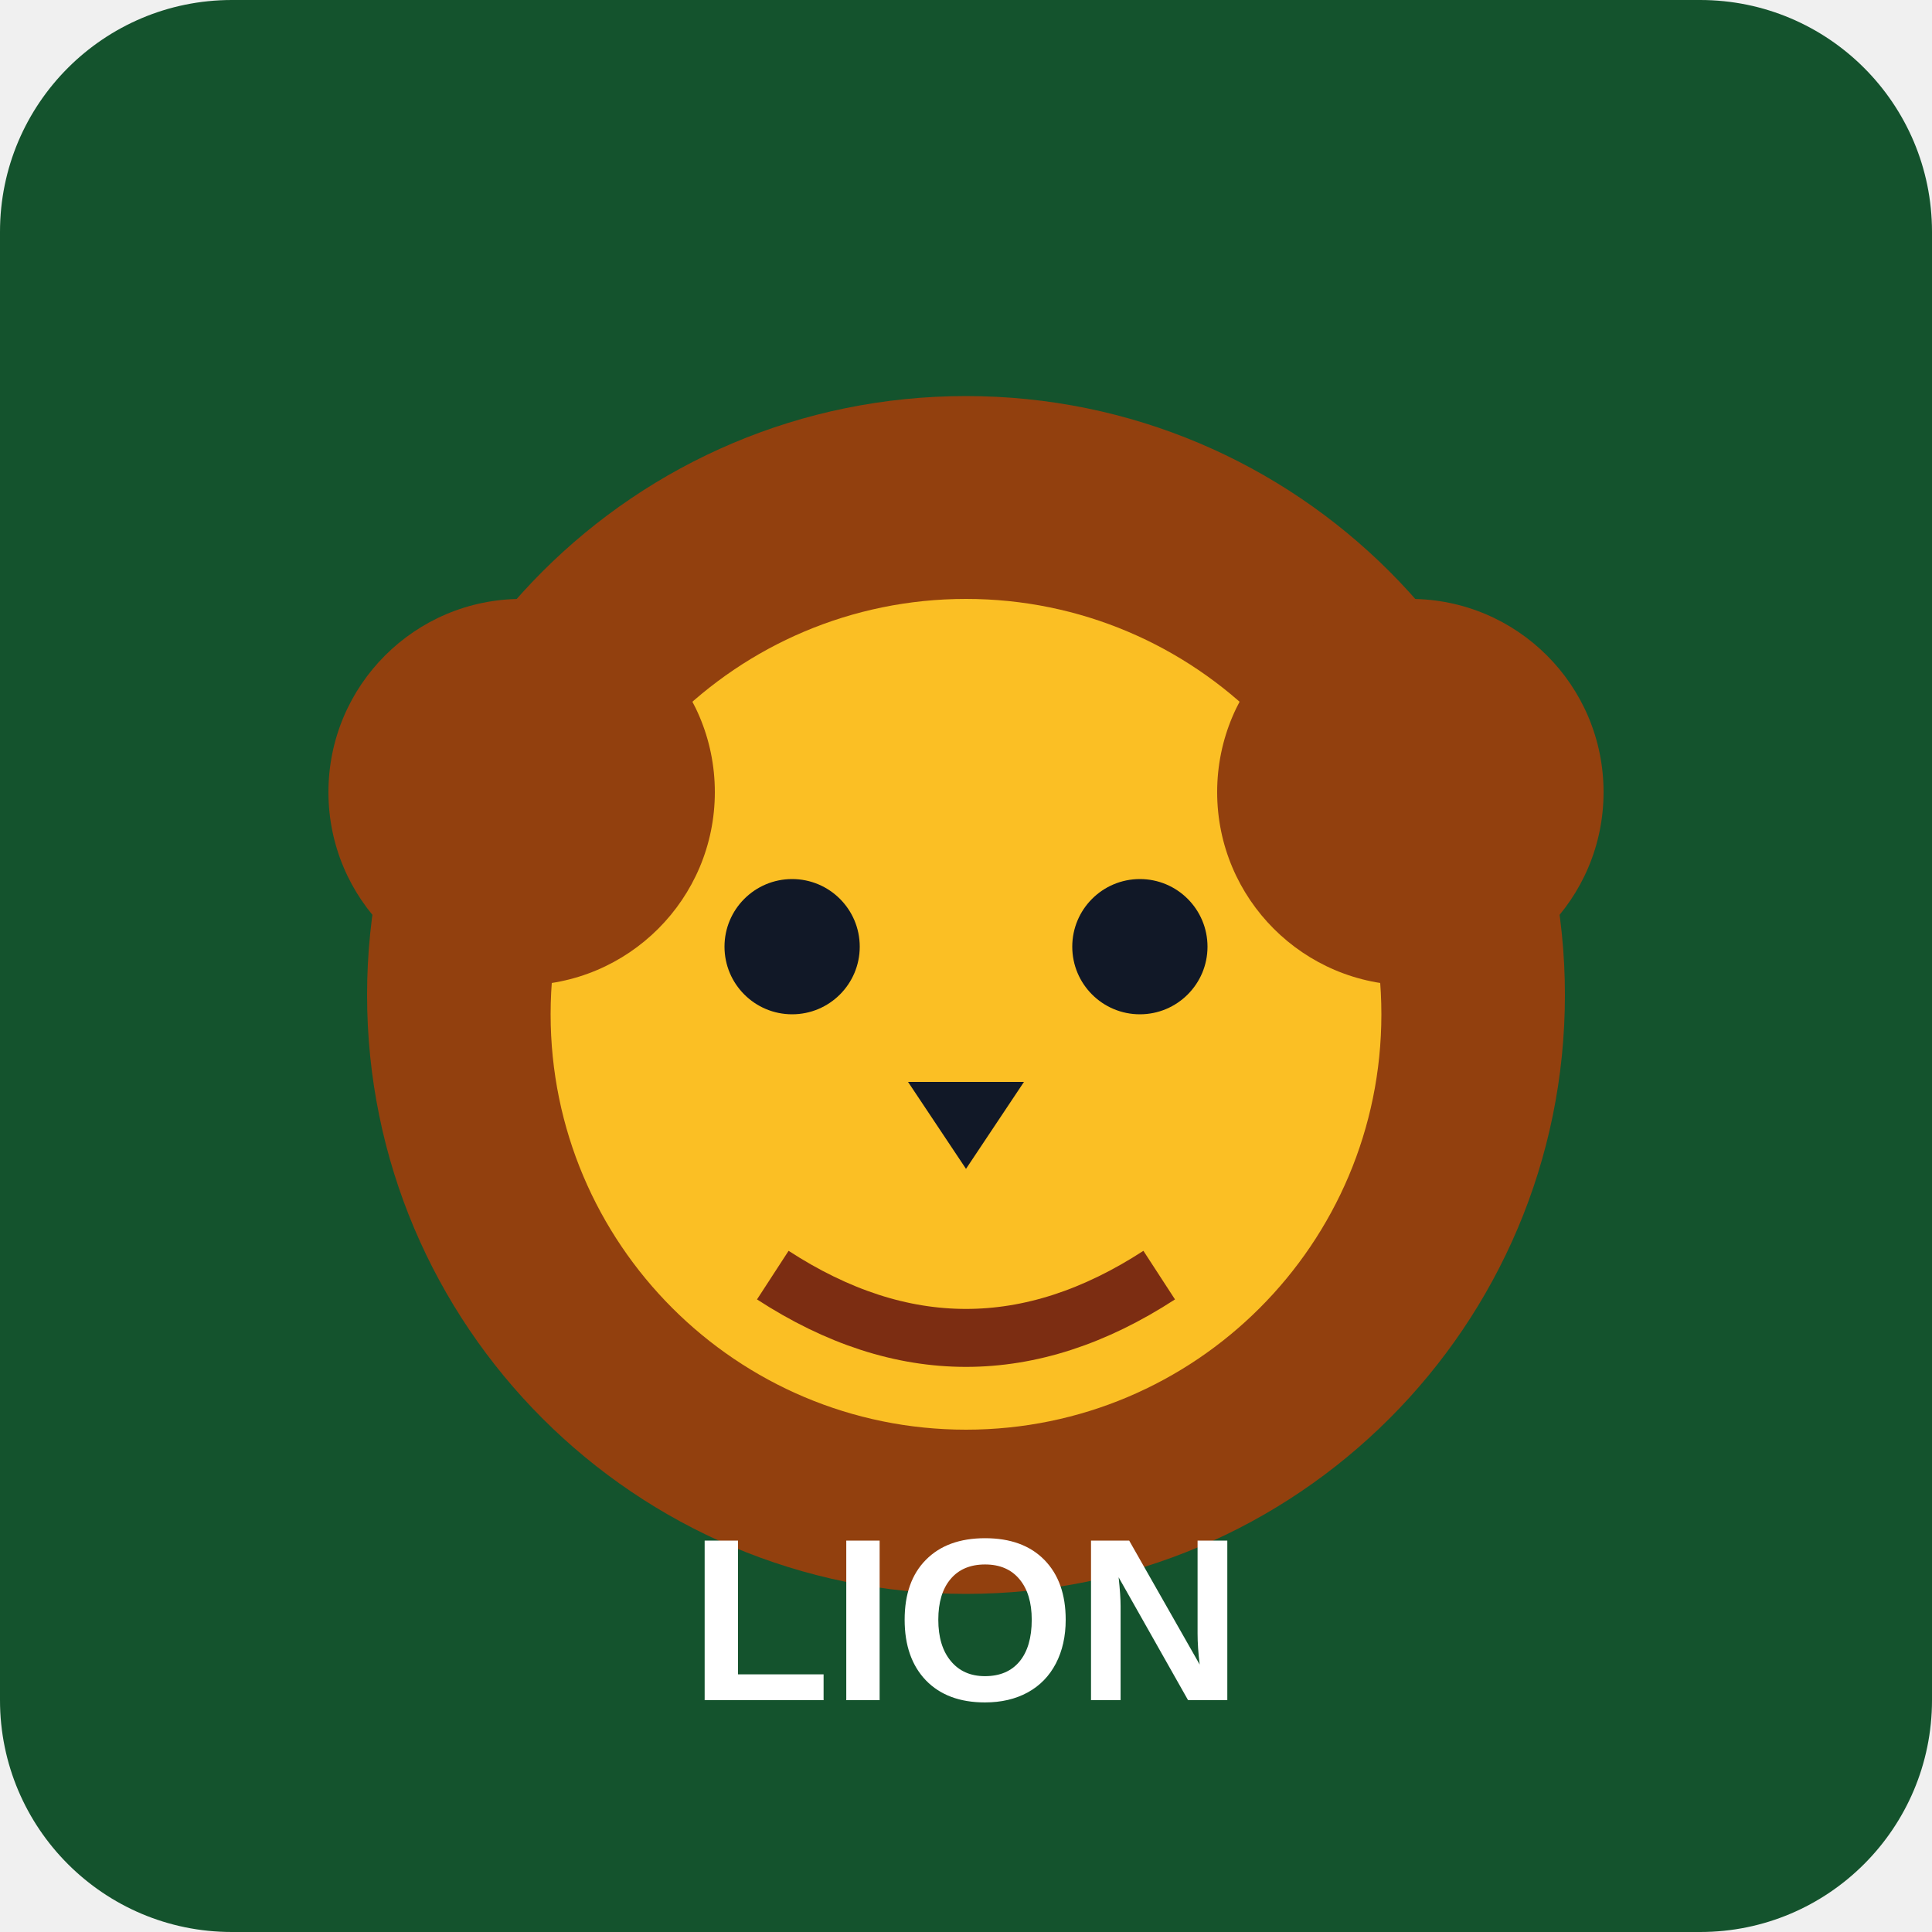
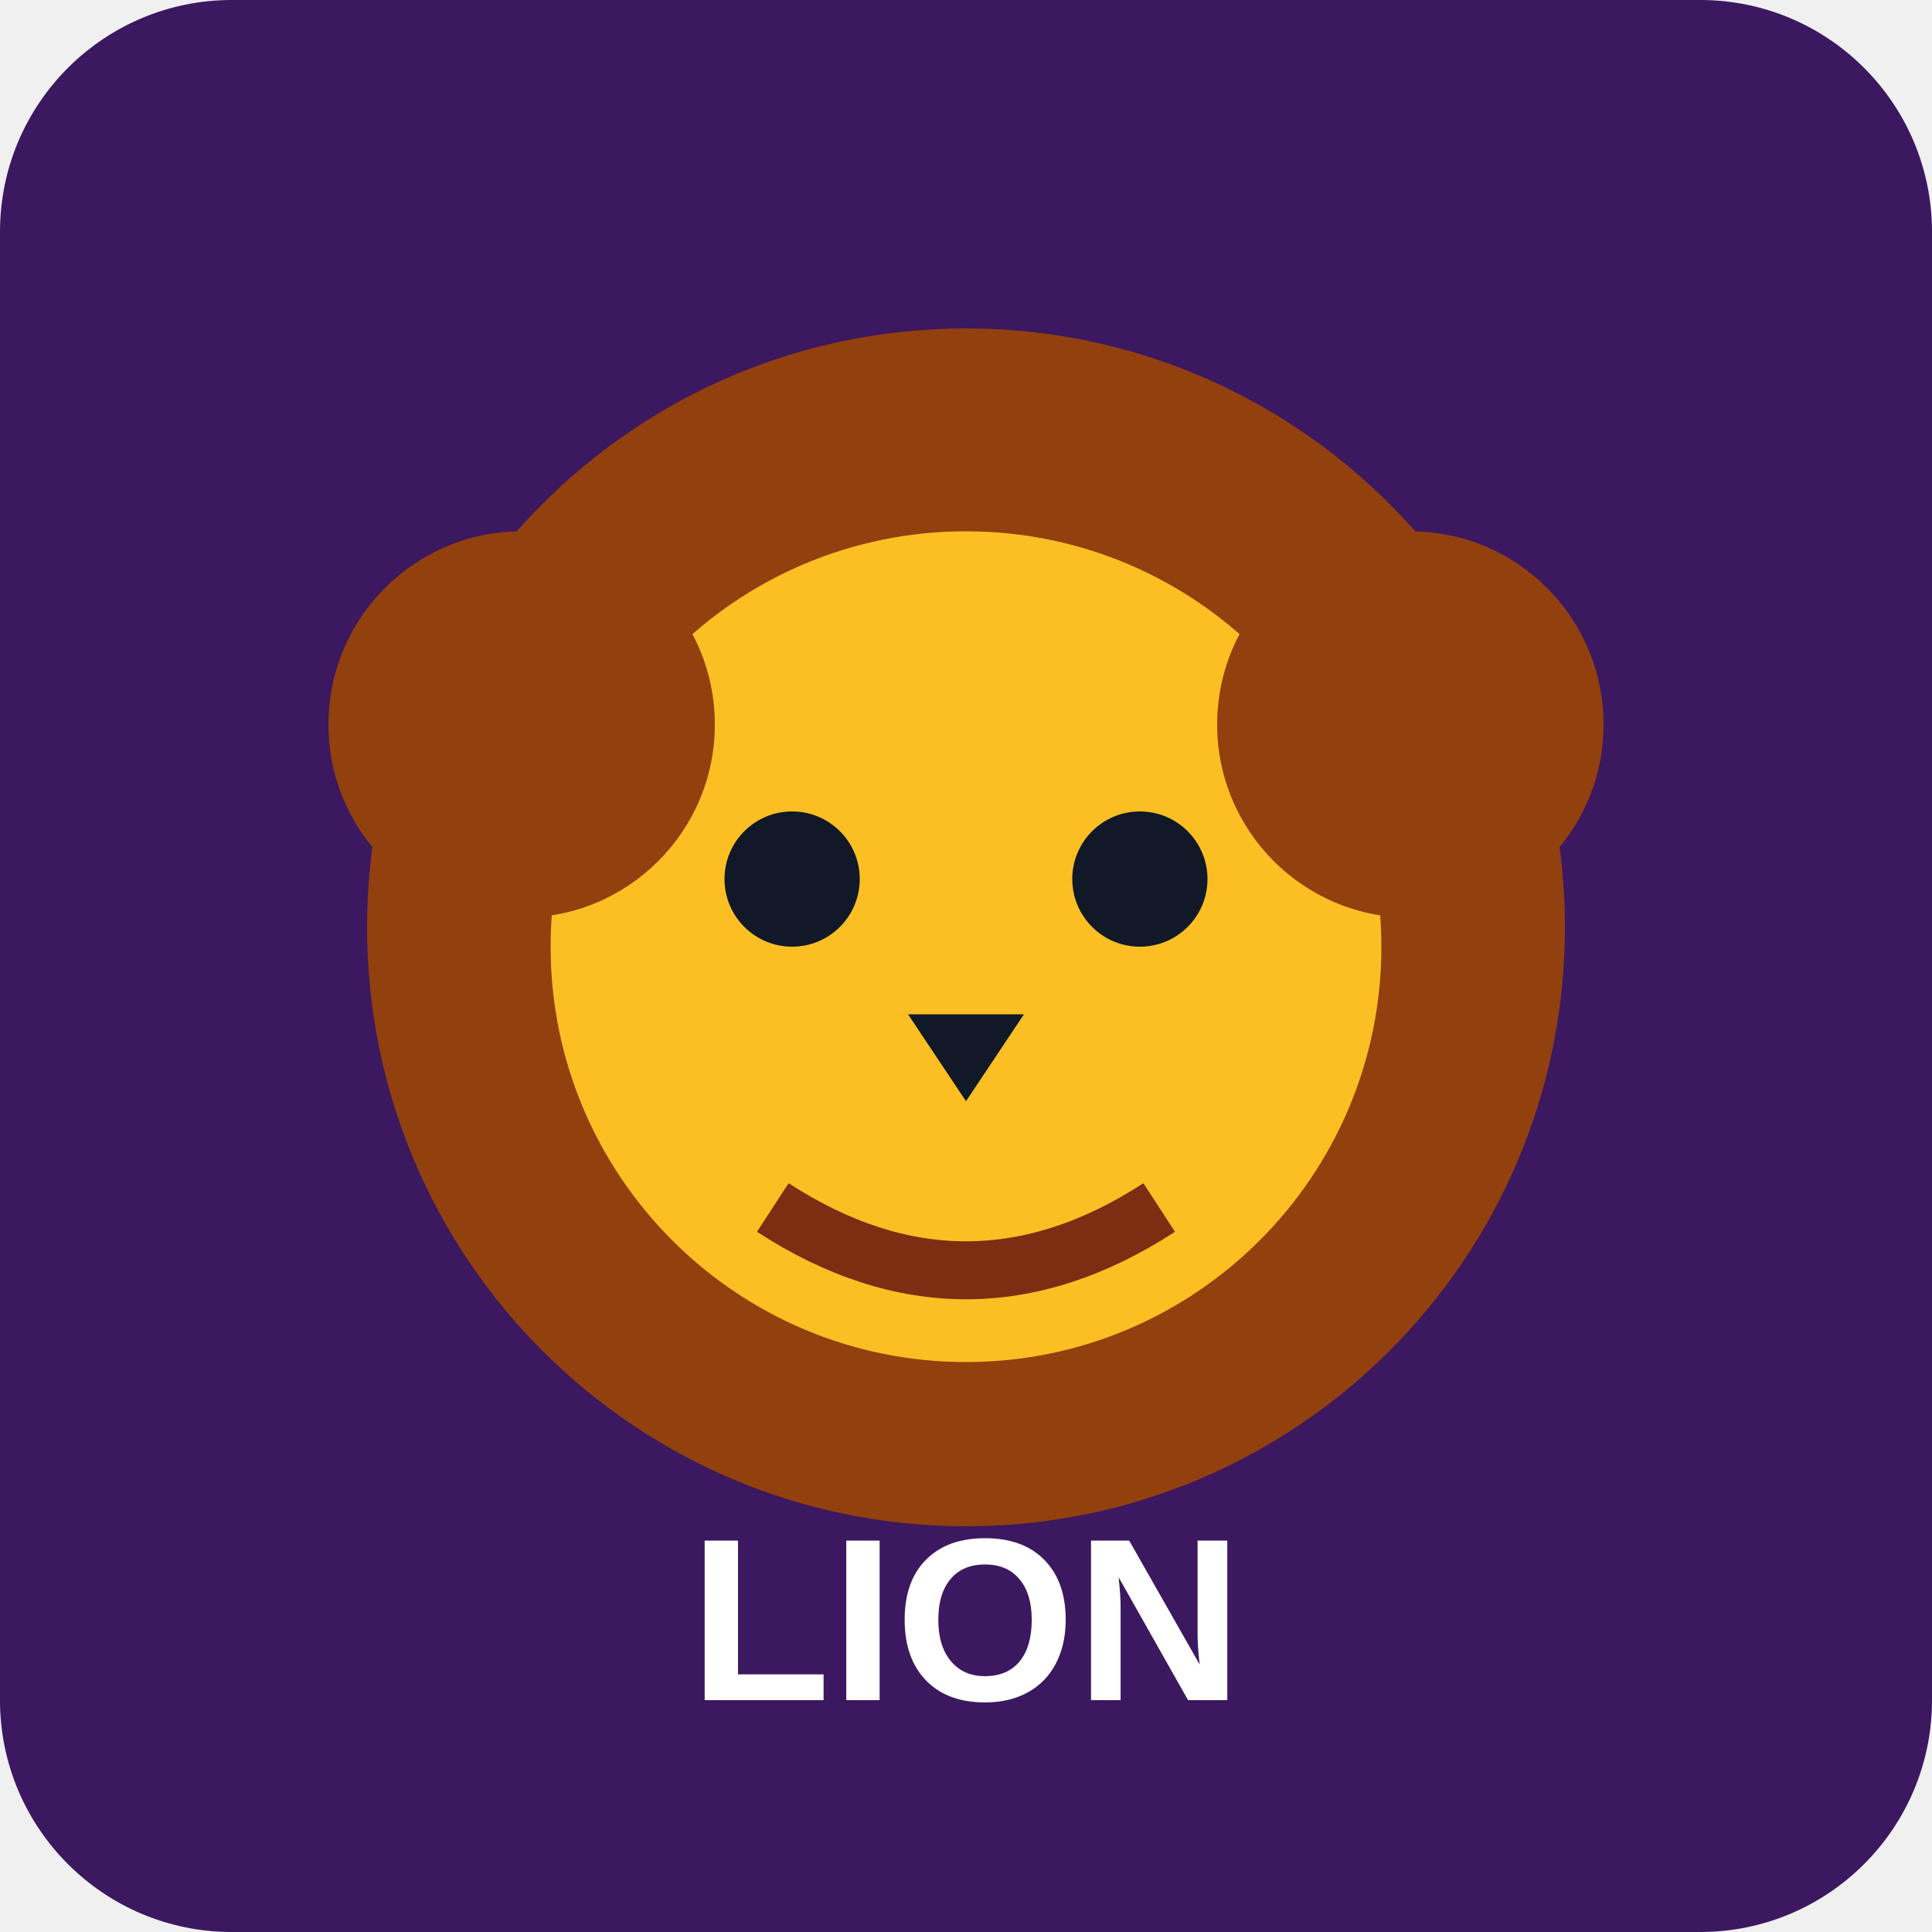
<svg xmlns="http://www.w3.org/2000/svg" width="200" height="200" viewBox="0 0 200 200">
-   <rect width="200" height="200" rx="24" fill="#14532d" />
-   <circle cx="100" cy="103" r="62" fill="#92400e" />
-   <circle cx="100" cy="105" r="43" fill="#fbbf24" />
-   <circle cx="82" cy="98" r="7" fill="#111827" />
-   <circle cx="118" cy="98" r="7" fill="#111827" />
-   <path d="M94 112 L106 112 L100 121Z" fill="#111827" />
-   <path d="M80 132 Q100 145 120 132" stroke="#7c2d12" stroke-width="6" fill="none" />
-   <circle cx="54" cy="82" r="20" fill="#92400e" />
-   <circle cx="146" cy="82" r="20" fill="#92400e" />
-   <text x="100" y="176" text-anchor="middle" font-size="24" font-family="Arial" fill="white" font-weight="bold">LION</text>
+   <rect width="200" height="200" rx="24" fill="#3b185f" />
+   <circle cx="100" cy="96" r="62" fill="#92400e" />
+   <circle cx="100" cy="98" r="43" fill="#fbbf24" />
+   <circle cx="82" cy="91" r="7" fill="#111827" />
+   <circle cx="118" cy="91" r="7" fill="#111827" />
+   <path d="M94 105 L106 105 L100 114Z" fill="#111827" />
+   <path d="M80 125 Q100 138 120 125" stroke="#7c2d12" stroke-width="6" fill="none" />
+   <circle cx="54" cy="75" r="20" fill="#92400e" />
+   <circle cx="146" cy="75" r="20" fill="#92400e" />
+   <text x="100" y="176" text-anchor="middle" font-size="24" font-family="Arial" fill="white" font-weight="bold">
+     LION
+   </text>
</svg>
